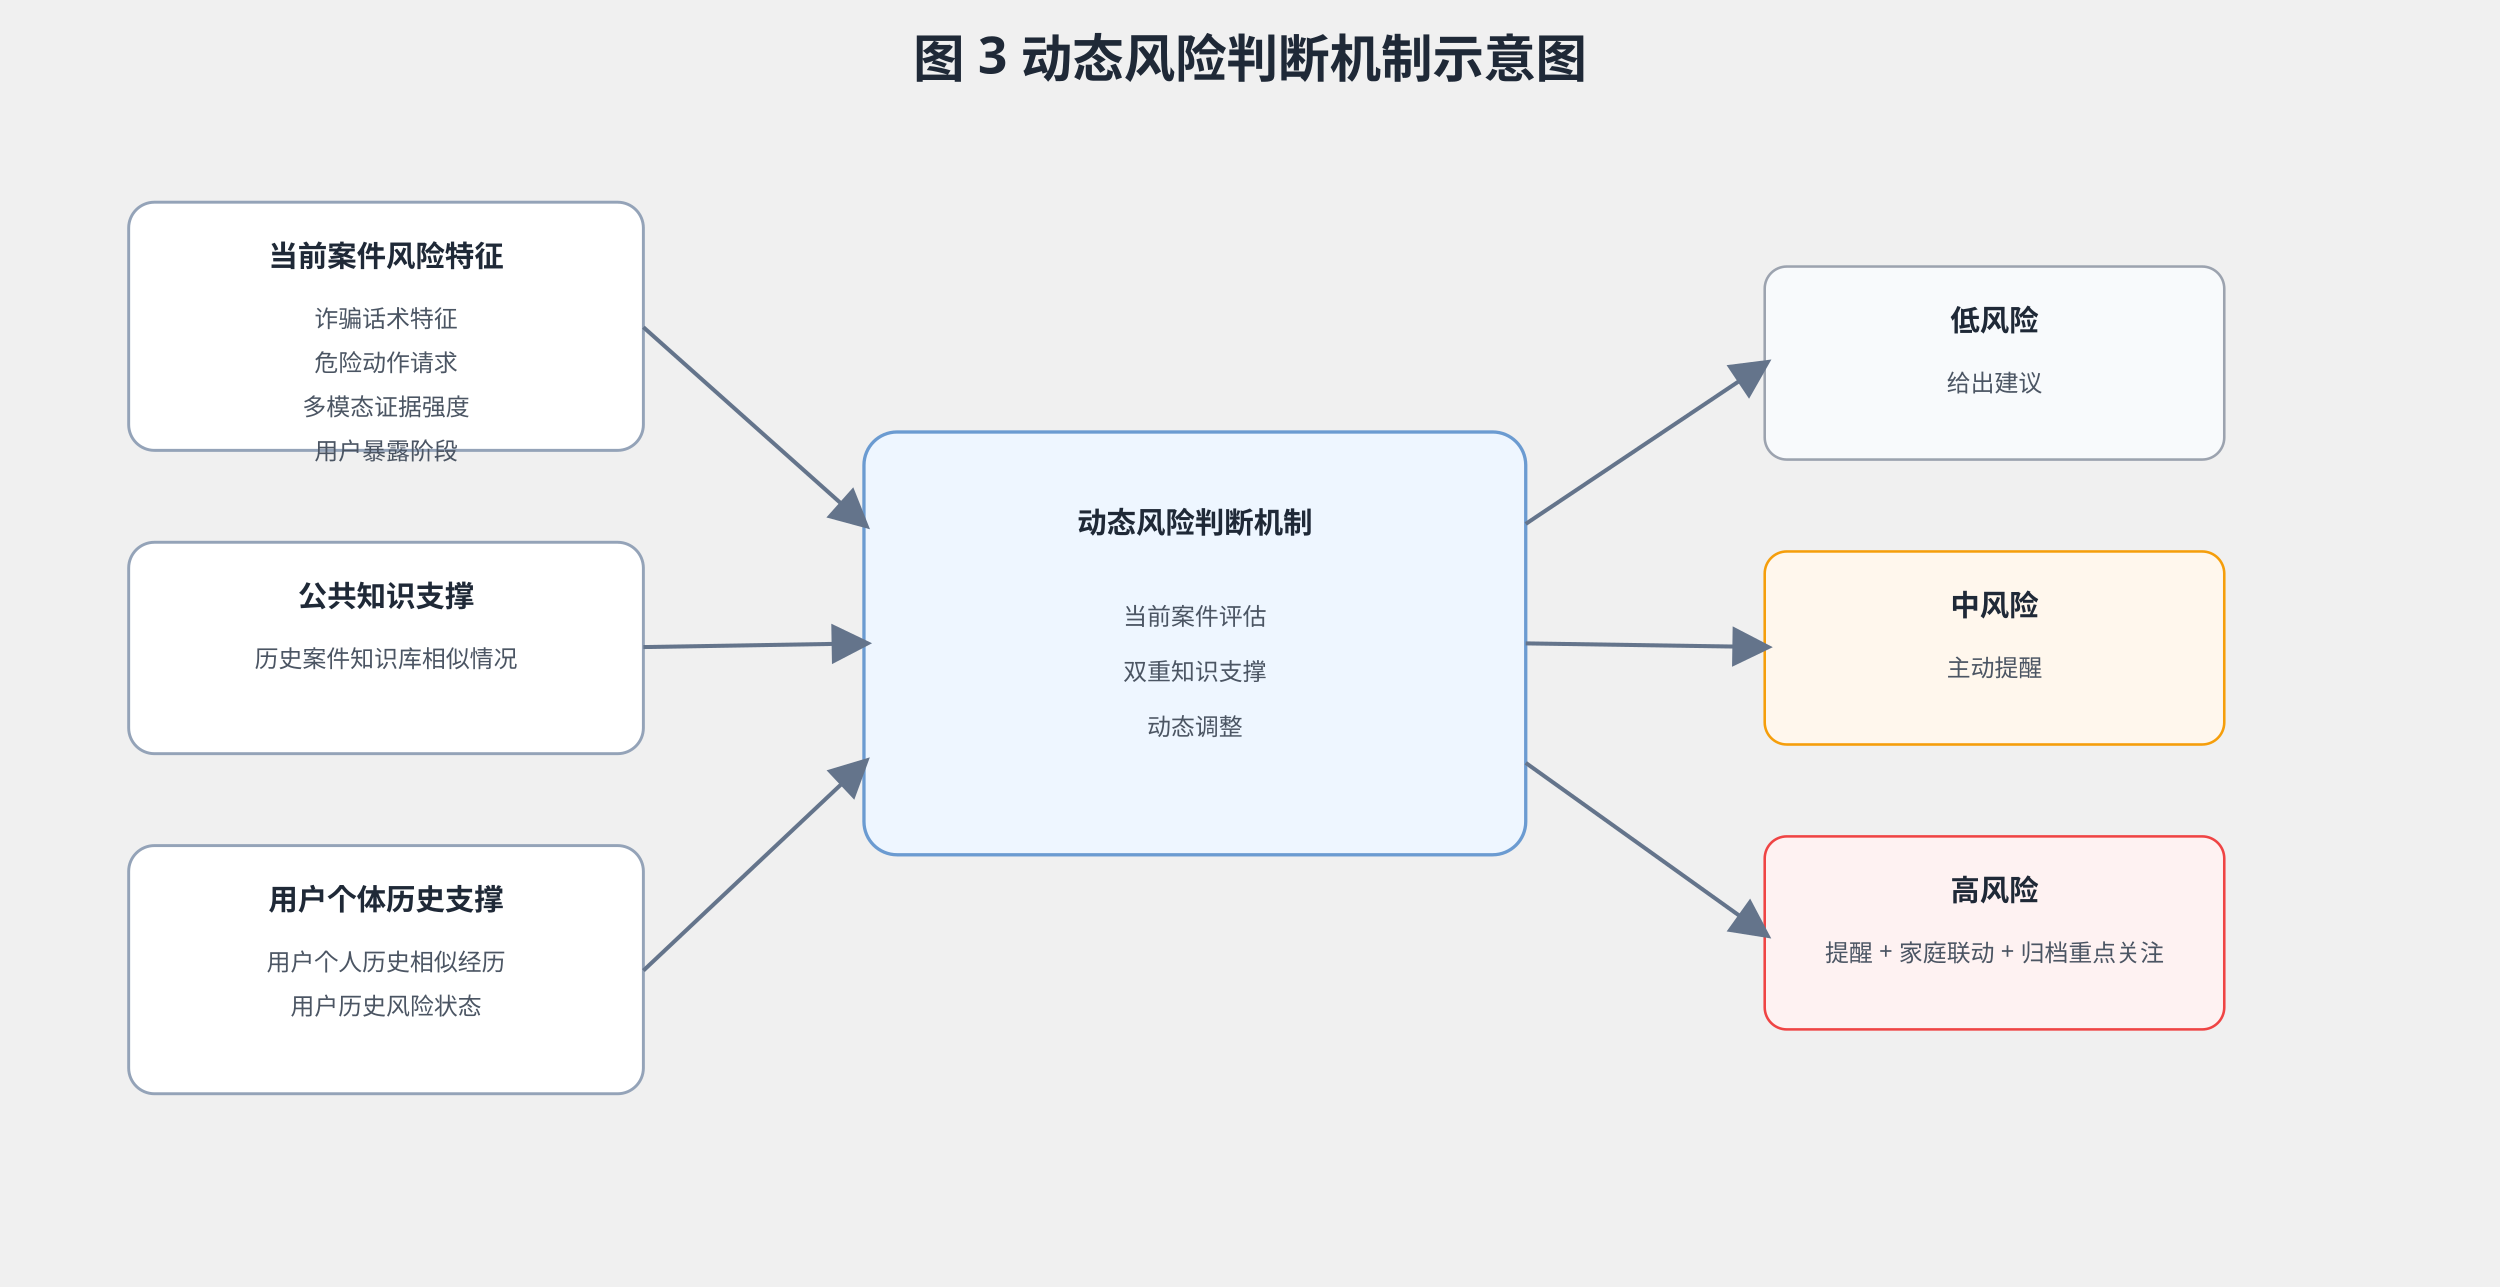
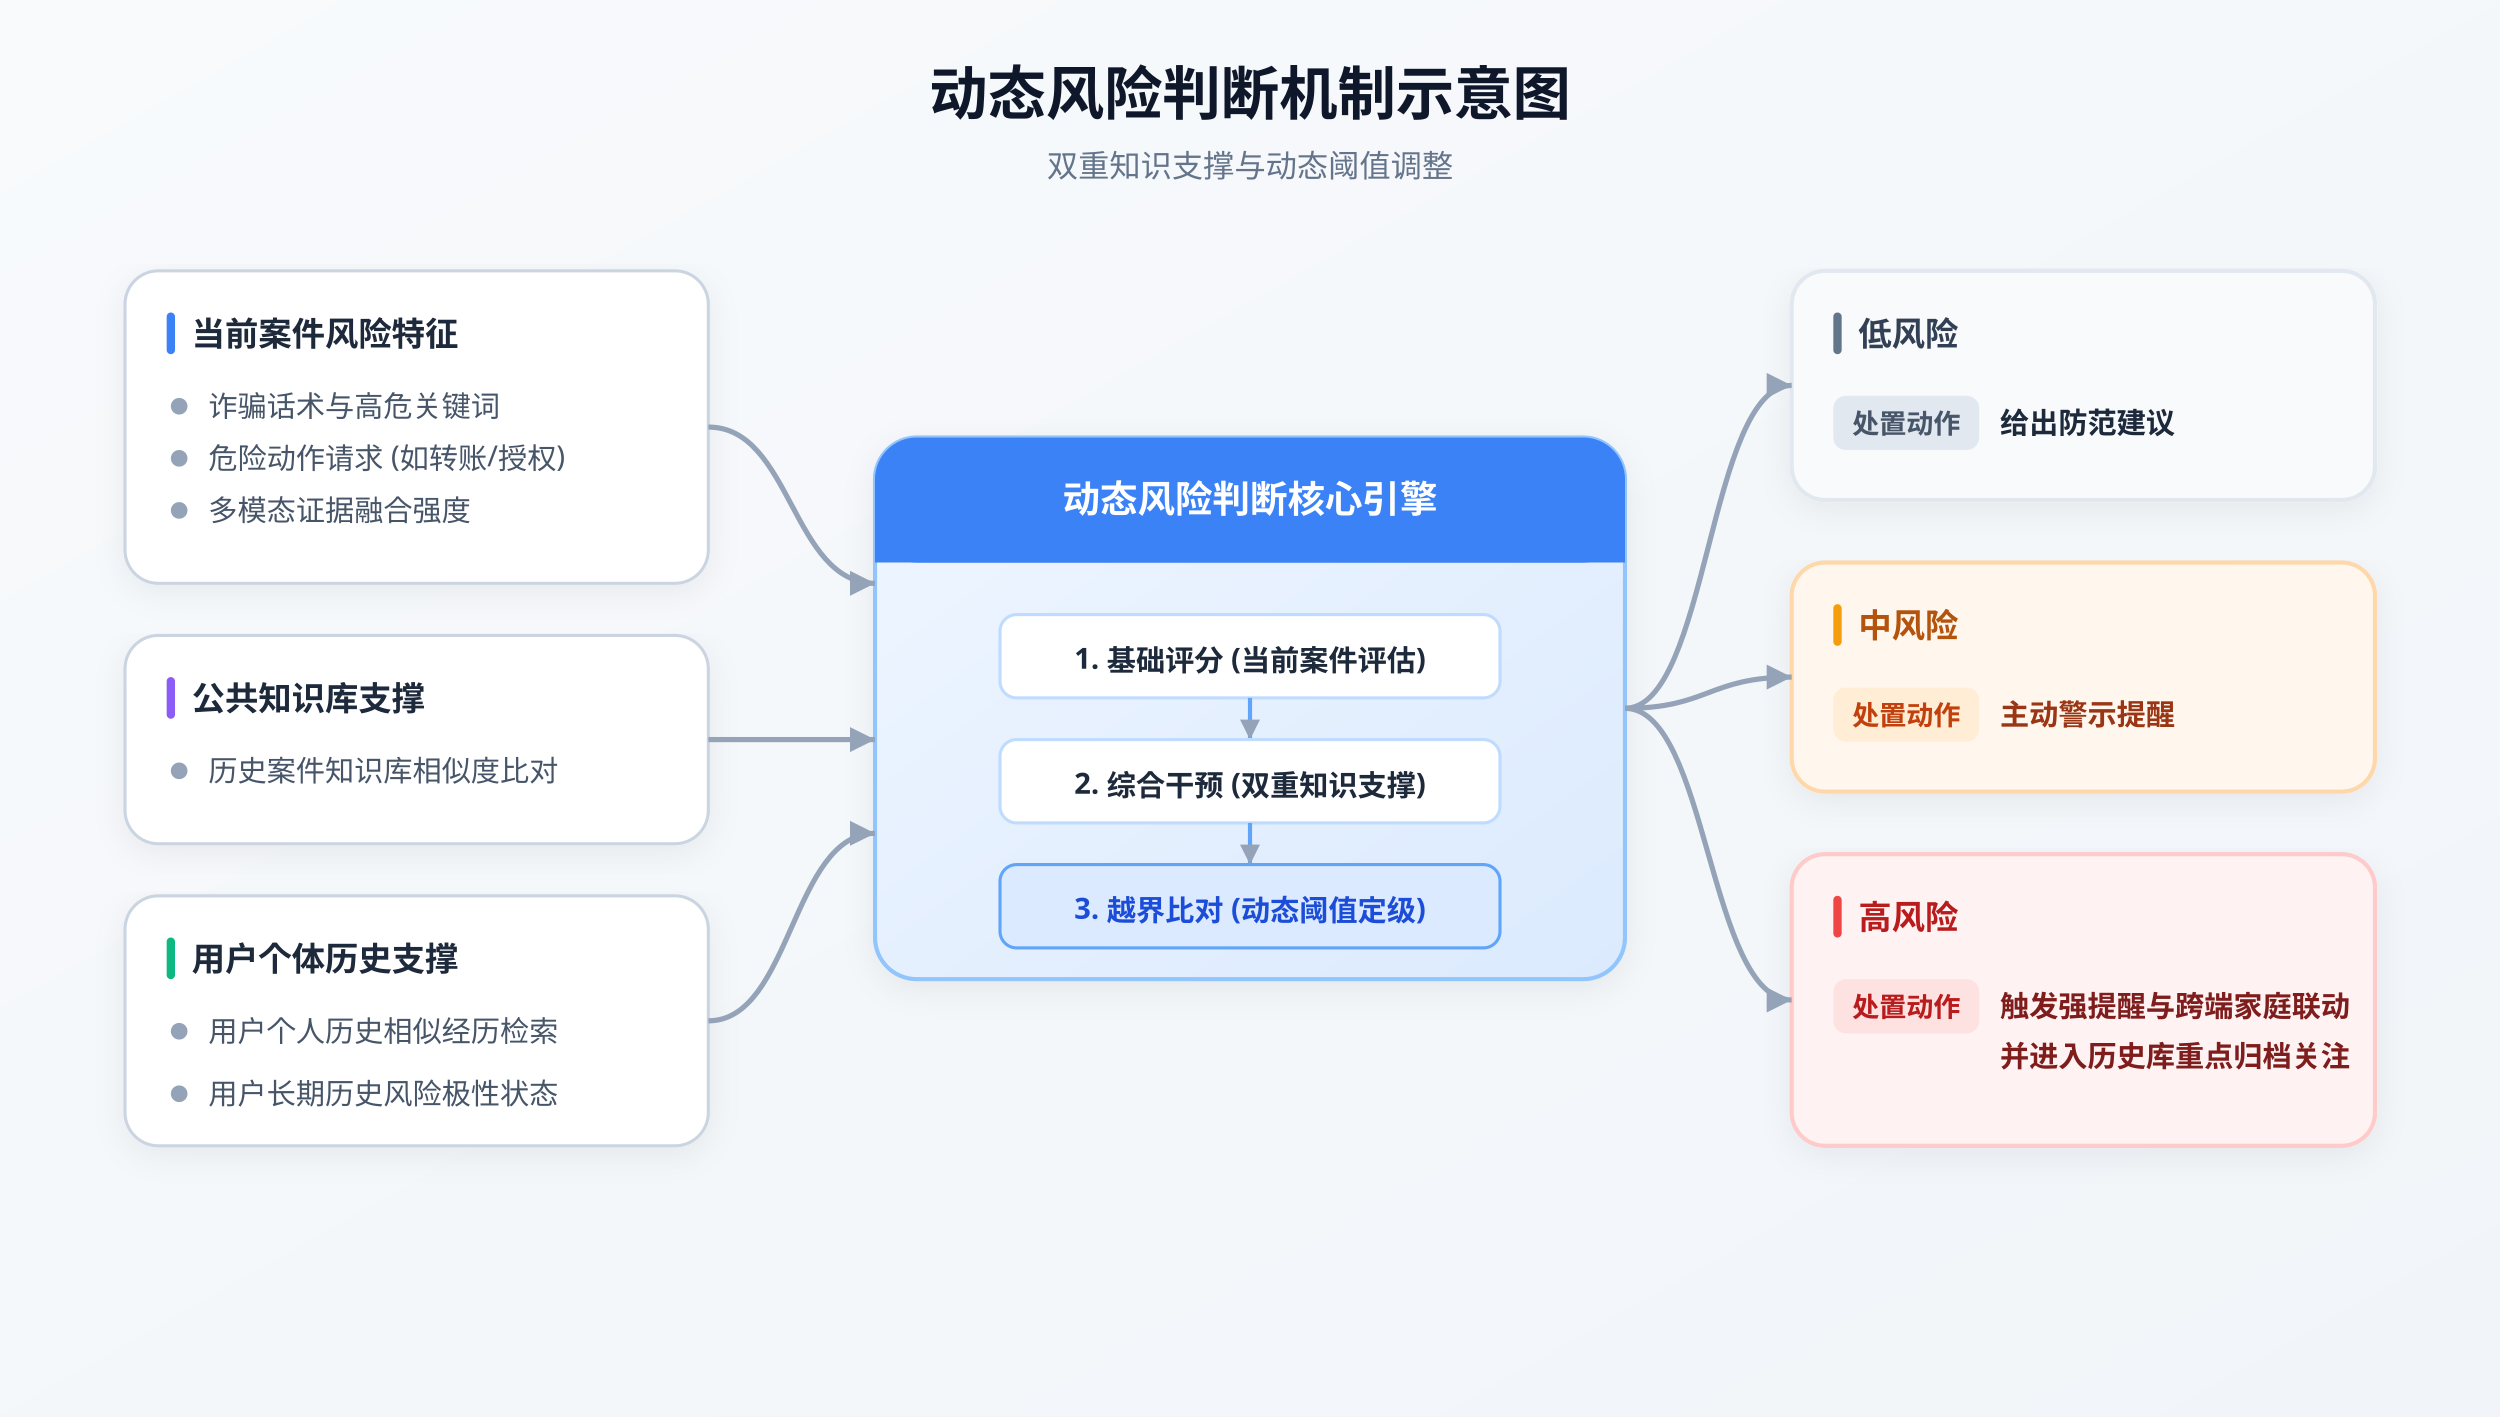
- <svg xmlns="http://www.w3.org/2000/svg" width="1360" height="700" viewBox="0 0 1360 700">
+ <svg xmlns="http://www.w3.org/2000/svg" width="1200" height="680" viewBox="0 0 1200 680">
  <defs>
-     <style>
-       .title { font: 700 28px 'Microsoft YaHei', 'PingFang SC', sans-serif; fill: #1f2937; }
-       .label { font: 600 16px 'Microsoft YaHei', 'PingFang SC', sans-serif; fill: #1f2937; }
-       .small { font: 500 13px 'Microsoft YaHei', 'PingFang SC', sans-serif; fill: #4b5563; }
-       .box { fill: #ffffff; stroke: #94a3b8; stroke-width: 1.6; rx: 14; }
-       .core { fill: #eef6ff; stroke: #6b9bd1; stroke-width: 1.8; rx: 18; }
-       .risklow { fill: #f8fafc; stroke: #9ca3af; stroke-width: 1.4; rx: 12; }
-       .riskmid { fill: #fff7ed; stroke: #f59e0b; stroke-width: 1.4; rx: 12; }
-       .riskhigh { fill: #fef2f2; stroke: #ef4444; stroke-width: 1.4; rx: 12; }
-       .arrow { stroke: #64748b; stroke-width: 2.2; fill: none; marker-end: url(#arrow); }
-     </style>
-     <marker id="arrow" markerWidth="10" markerHeight="10" refX="8" refY="5" orient="auto">
-       <path d="M0,0 L10,5 L0,10 z" fill="#64748b" />
+     <linearGradient id="bgGrad" x1="0%" y1="0%" x2="100%" y2="100%">
+       <stop offset="0%" stop-color="#F8FAFC" />
+       <stop offset="100%" stop-color="#F1F5F9" />
+     </linearGradient>
+     <linearGradient id="coreGrad" x1="0%" y1="0%" x2="100%" y2="100%">
+       <stop offset="0%" stop-color="#EFF6FF" />
+       <stop offset="100%" stop-color="#DBEAFE" />
+     </linearGradient>
+     <filter id="shadow" x="-5%" y="-5%" width="120%" height="120%">
+       <feDropShadow dx="0" dy="4" stdDeviation="8" flood-color="#0F172A" flood-opacity="0.06" />
+     </filter>
+     <marker id="arrow" viewBox="0 0 10 10" refX="8" refY="5" markerWidth="6" markerHeight="6" orient="auto">
+       <path d="M 0 1 L 8 5 L 0 9 z" fill="#94A3B8" />
    </marker>
  </defs>
-   <text x="680" y="42" text-anchor="middle" class="title">图 3 动态风险判断机制示意图</text>
-   <rect x="70" y="110" width="280" height="135" class="box" />
-   <text x="210" y="145" text-anchor="middle" class="label">当前案件风险特征</text>
-   <text x="210" y="178" text-anchor="middle" class="small">诈骗话术特征</text>
-   <text x="210" y="202" text-anchor="middle" class="small">危险动作请求</text>
-   <text x="210" y="226" text-anchor="middle" class="small">多模态证据强度</text>
-   <text x="210" y="250" text-anchor="middle" class="small">用户暴露阶段</text>
-   <rect x="70" y="295" width="280" height="115" class="box" />
-   <text x="210" y="330" text-anchor="middle" class="label">公共知识支撑</text>
-   <text x="210" y="363" text-anchor="middle" class="small">历史案件知识库相似情况</text>
-   <rect x="70" y="460" width="280" height="135" class="box" />
-   <text x="210" y="495" text-anchor="middle" class="label">用户个体历史支撑</text>
-   <text x="210" y="528" text-anchor="middle" class="small">用户个人历史相似经历</text>
-   <text x="210" y="552" text-anchor="middle" class="small">用户历史风险状态</text>
-   <rect x="470" y="235" width="360" height="230" class="core" />
-   <text x="650" y="290" text-anchor="middle" class="label">动态风险判断机制</text>
-   <text x="650" y="340" text-anchor="middle" class="small">当前案件评估</text>
-   <text x="650" y="370" text-anchor="middle" class="small">双重知识支撑</text>
-   <text x="650" y="400" text-anchor="middle" class="small">动态调整</text>
-   <rect x="960" y="145" width="250" height="105" class="risklow" />
-   <text x="1085" y="180" text-anchor="middle" class="label">低风险</text>
-   <text x="1085" y="213" text-anchor="middle" class="small">给出建议</text>
-   <rect x="960" y="300" width="250" height="105" class="riskmid" />
-   <text x="1085" y="335" text-anchor="middle" class="label">中风险</text>
-   <text x="1085" y="368" text-anchor="middle" class="small">主动提醒</text>
-   <rect x="960" y="455" width="250" height="105" class="riskhigh" />
-   <text x="1085" y="490" text-anchor="middle" class="label">高风险</text>
-   <text x="1085" y="523" text-anchor="middle" class="small">提醒 + 家庭联动 + 归档重点关注</text>
-   <path d="M350 178 L470 285" class="arrow" />
-   <path d="M350 352 L470 350" class="arrow" />
-   <path d="M350 528 L470 415" class="arrow" />
-   <path d="M830 285 L960 198" class="arrow" />
-   <path d="M830 350 L960 352" class="arrow" />
-   <path d="M830 415 L960 508" class="arrow" />
+   <rect width="1200" height="680" fill="url(#bgGrad)" />
+   <text x="600" y="55" text-anchor="middle" font-family="'PingFang SC', 'Microsoft YaHei', sans-serif" font-size="28" font-weight="800" fill="#0F172A">动态风险判断机制示意图</text>
+   <text x="600" y="85" text-anchor="middle" font-family="'PingFang SC', 'Microsoft YaHei', sans-serif" font-size="15" fill="#64748B">双重知识支撑与动态阈值调整</text>
+   <g transform="translate(60, 130)" filter="url(#shadow)">
+     <rect width="280" height="150" rx="16" fill="#FFFFFF" stroke="#CBD5E1" stroke-width="1.5" />
+     <rect x="20" y="20" width="4" height="20" rx="2" fill="#3B82F6" />
+     <text x="32" y="36" font-family="'PingFang SC', sans-serif" font-size="16" font-weight="800" fill="#1E293B">当前案件风险特征</text>
+     <circle cx="26" cy="65" r="4" fill="#94A3B8" />
+     <text x="40" y="70" font-family="'PingFang SC', sans-serif" font-size="14" fill="#475569">诈骗话术与高危关键词</text>
+     <circle cx="26" cy="90" r="4" fill="#94A3B8" />
+     <text x="40" y="95" font-family="'PingFang SC', sans-serif" font-size="14" fill="#475569">危险动作请求 (如转账/授权)</text>
+     <circle cx="26" cy="115" r="4" fill="#94A3B8" />
+     <text x="40" y="120" font-family="'PingFang SC', sans-serif" font-size="14" fill="#475569">多模态证据融合强度</text>
+   </g>
+   <g transform="translate(60, 305)" filter="url(#shadow)">
+     <rect width="280" height="100" rx="16" fill="#FFFFFF" stroke="#CBD5E1" stroke-width="1.5" />
+     <rect x="20" y="20" width="4" height="20" rx="2" fill="#8B5CF6" />
+     <text x="32" y="36" font-family="'PingFang SC', sans-serif" font-size="16" font-weight="800" fill="#1E293B">公共知识库支撑</text>
+     <circle cx="26" cy="65" r="4" fill="#94A3B8" />
+     <text x="40" y="70" font-family="'PingFang SC', sans-serif" font-size="14" fill="#475569">历史案件知识库相似度比对</text>
+   </g>
+   <g transform="translate(60, 430)" filter="url(#shadow)">
+     <rect width="280" height="120" rx="16" fill="#FFFFFF" stroke="#CBD5E1" stroke-width="1.5" />
+     <rect x="20" y="20" width="4" height="20" rx="2" fill="#10B981" />
+     <text x="32" y="36" font-family="'PingFang SC', sans-serif" font-size="16" font-weight="800" fill="#1E293B">用户个体历史支撑</text>
+     <circle cx="26" cy="65" r="4" fill="#94A3B8" />
+     <text x="40" y="70" font-family="'PingFang SC', sans-serif" font-size="14" fill="#475569">用户个人历史相似经历检索</text>
+     <circle cx="26" cy="95" r="4" fill="#94A3B8" />
+     <text x="40" y="100" font-family="'PingFang SC', sans-serif" font-size="14" fill="#475569">用户长期历史风险极性状态</text>
+   </g>
+   <g transform="translate(420, 210)" filter="url(#shadow)">
+     <rect width="360" height="260" rx="20" fill="url(#coreGrad)" stroke="#93C5FD" stroke-width="2" />
+     <rect x="0" y="0" width="360" height="60" rx="20" fill="#3B82F6" />
+     <rect x="0" y="30" width="360" height="30" fill="#3B82F6" />
+     <text x="180" y="36" text-anchor="middle" font-family="'PingFang SC', sans-serif" font-size="18" font-weight="800" fill="#FFFFFF">动态风险判断核心引擎</text>
+     <rect x="60" y="85" width="240" height="40" rx="8" fill="#FFFFFF" stroke="#BFDBFE" stroke-width="1.5" />
+     <text x="180" y="111" text-anchor="middle" font-family="'PingFang SC', sans-serif" font-size="14" font-weight="800" fill="#1E293B">1. 基础评分 (当前案件评估)</text>
+     <path d="M 180 125 L 180 145" fill="none" stroke="#60A5FA" stroke-width="2" marker-end="url(#arrow)" />
+     <rect x="60" y="145" width="240" height="40" rx="8" fill="#FFFFFF" stroke="#BFDBFE" stroke-width="1.5" />
+     <text x="180" y="171" text-anchor="middle" font-family="'PingFang SC', sans-serif" font-size="14" font-weight="800" fill="#1E293B">2. 综合干预 (双重知识支撑)</text>
+     <path d="M 180 185 L 180 205" fill="none" stroke="#60A5FA" stroke-width="2" marker-end="url(#arrow)" />
+     <rect x="60" y="205" width="240" height="40" rx="8" fill="#DBEAFE" stroke="#60A5FA" stroke-width="1.5" />
+     <text x="180" y="231" text-anchor="middle" font-family="'PingFang SC', sans-serif" font-size="14" font-weight="800" fill="#1D4ED8">3. 越界比对 (动态阈值定级)</text>
+   </g>
+   <g transform="translate(860, 130)" filter="url(#shadow)">
+     <rect width="280" height="110" rx="16" fill="#F8FAFC" stroke="#E2E8F0" stroke-width="2" />
+     <rect x="20" y="20" width="4" height="20" rx="2" fill="#64748B" />
+     <text x="32" y="36" font-family="'PingFang SC', sans-serif" font-size="16" font-weight="800" fill="#334155">低风险</text>
+     <rect x="20" y="60" width="70" height="26" rx="6" fill="#E2E8F0" />
+     <text x="55" y="78" text-anchor="middle" font-family="'PingFang SC', sans-serif" font-size="13" font-weight="800" fill="#475569">处置动作</text>
+     <text x="100" y="78" font-family="'PingFang SC', sans-serif" font-size="14" font-weight="800" fill="#1E293B">给出防范建议</text>
+   </g>
+   <g transform="translate(860, 270)" filter="url(#shadow)">
+     <rect width="280" height="110" rx="16" fill="#FFF7ED" stroke="#FED7AA" stroke-width="2" />
+     <rect x="20" y="20" width="4" height="20" rx="2" fill="#F59E0B" />
+     <text x="32" y="36" font-family="'PingFang SC', sans-serif" font-size="16" font-weight="800" fill="#B45309">中风险</text>
+     <rect x="20" y="60" width="70" height="26" rx="6" fill="#FFEDD5" />
+     <text x="55" y="78" text-anchor="middle" font-family="'PingFang SC', sans-serif" font-size="13" font-weight="800" fill="#C2410C">处置动作</text>
+     <text x="100" y="78" font-family="'PingFang SC', sans-serif" font-size="14" font-weight="800" fill="#9A3412">主动警示提醒</text>
+   </g>
+   <g transform="translate(860, 410)" filter="url(#shadow)">
+     <rect width="280" height="140" rx="16" fill="#FEF2F2" stroke="#FECACA" stroke-width="2" />
+     <rect x="20" y="20" width="4" height="20" rx="2" fill="#EF4444" />
+     <text x="32" y="36" font-family="'PingFang SC', sans-serif" font-size="16" font-weight="800" fill="#B91C1C">高风险</text>
+     <rect x="20" y="60" width="70" height="26" rx="6" fill="#FEE2E2" />
+     <text x="55" y="78" text-anchor="middle" font-family="'PingFang SC', sans-serif" font-size="13" font-weight="800" fill="#B91C1C">处置动作</text>
+     <text x="100" y="78" font-family="'PingFang SC', sans-serif" font-size="14" font-weight="800" fill="#7F1D1D">触发强提醒与跨端家庭联动</text>
+     <text x="100" y="102" font-family="'PingFang SC', sans-serif" font-size="14" font-weight="800" fill="#7F1D1D">并进入历史库重点归档关注</text>
+   </g>
+   <path d="M 340 205 C 380 205, 380 280, 420 280" fill="none" stroke="#94A3B8" stroke-width="2.5" marker-end="url(#arrow)" />
+   <path d="M 340 355 L 420 355" fill="none" stroke="#94A3B8" stroke-width="2.5" marker-end="url(#arrow)" />
+   <path d="M 340 490 C 380 490, 380 400, 420 400" fill="none" stroke="#94A3B8" stroke-width="2.5" marker-end="url(#arrow)" />
+   <path d="M 780 340 C 820 340, 820 185, 860 185" fill="none" stroke="#94A3B8" stroke-width="2.5" marker-end="url(#arrow)" />
+   <path d="M 780 340 C 820 340, 820 325, 860 325" fill="none" stroke="#94A3B8" stroke-width="2.5" marker-end="url(#arrow)" />
+   <path d="M 780 340 C 820 340, 820 480, 860 480" fill="none" stroke="#94A3B8" stroke-width="2.5" marker-end="url(#arrow)" />
</svg>
